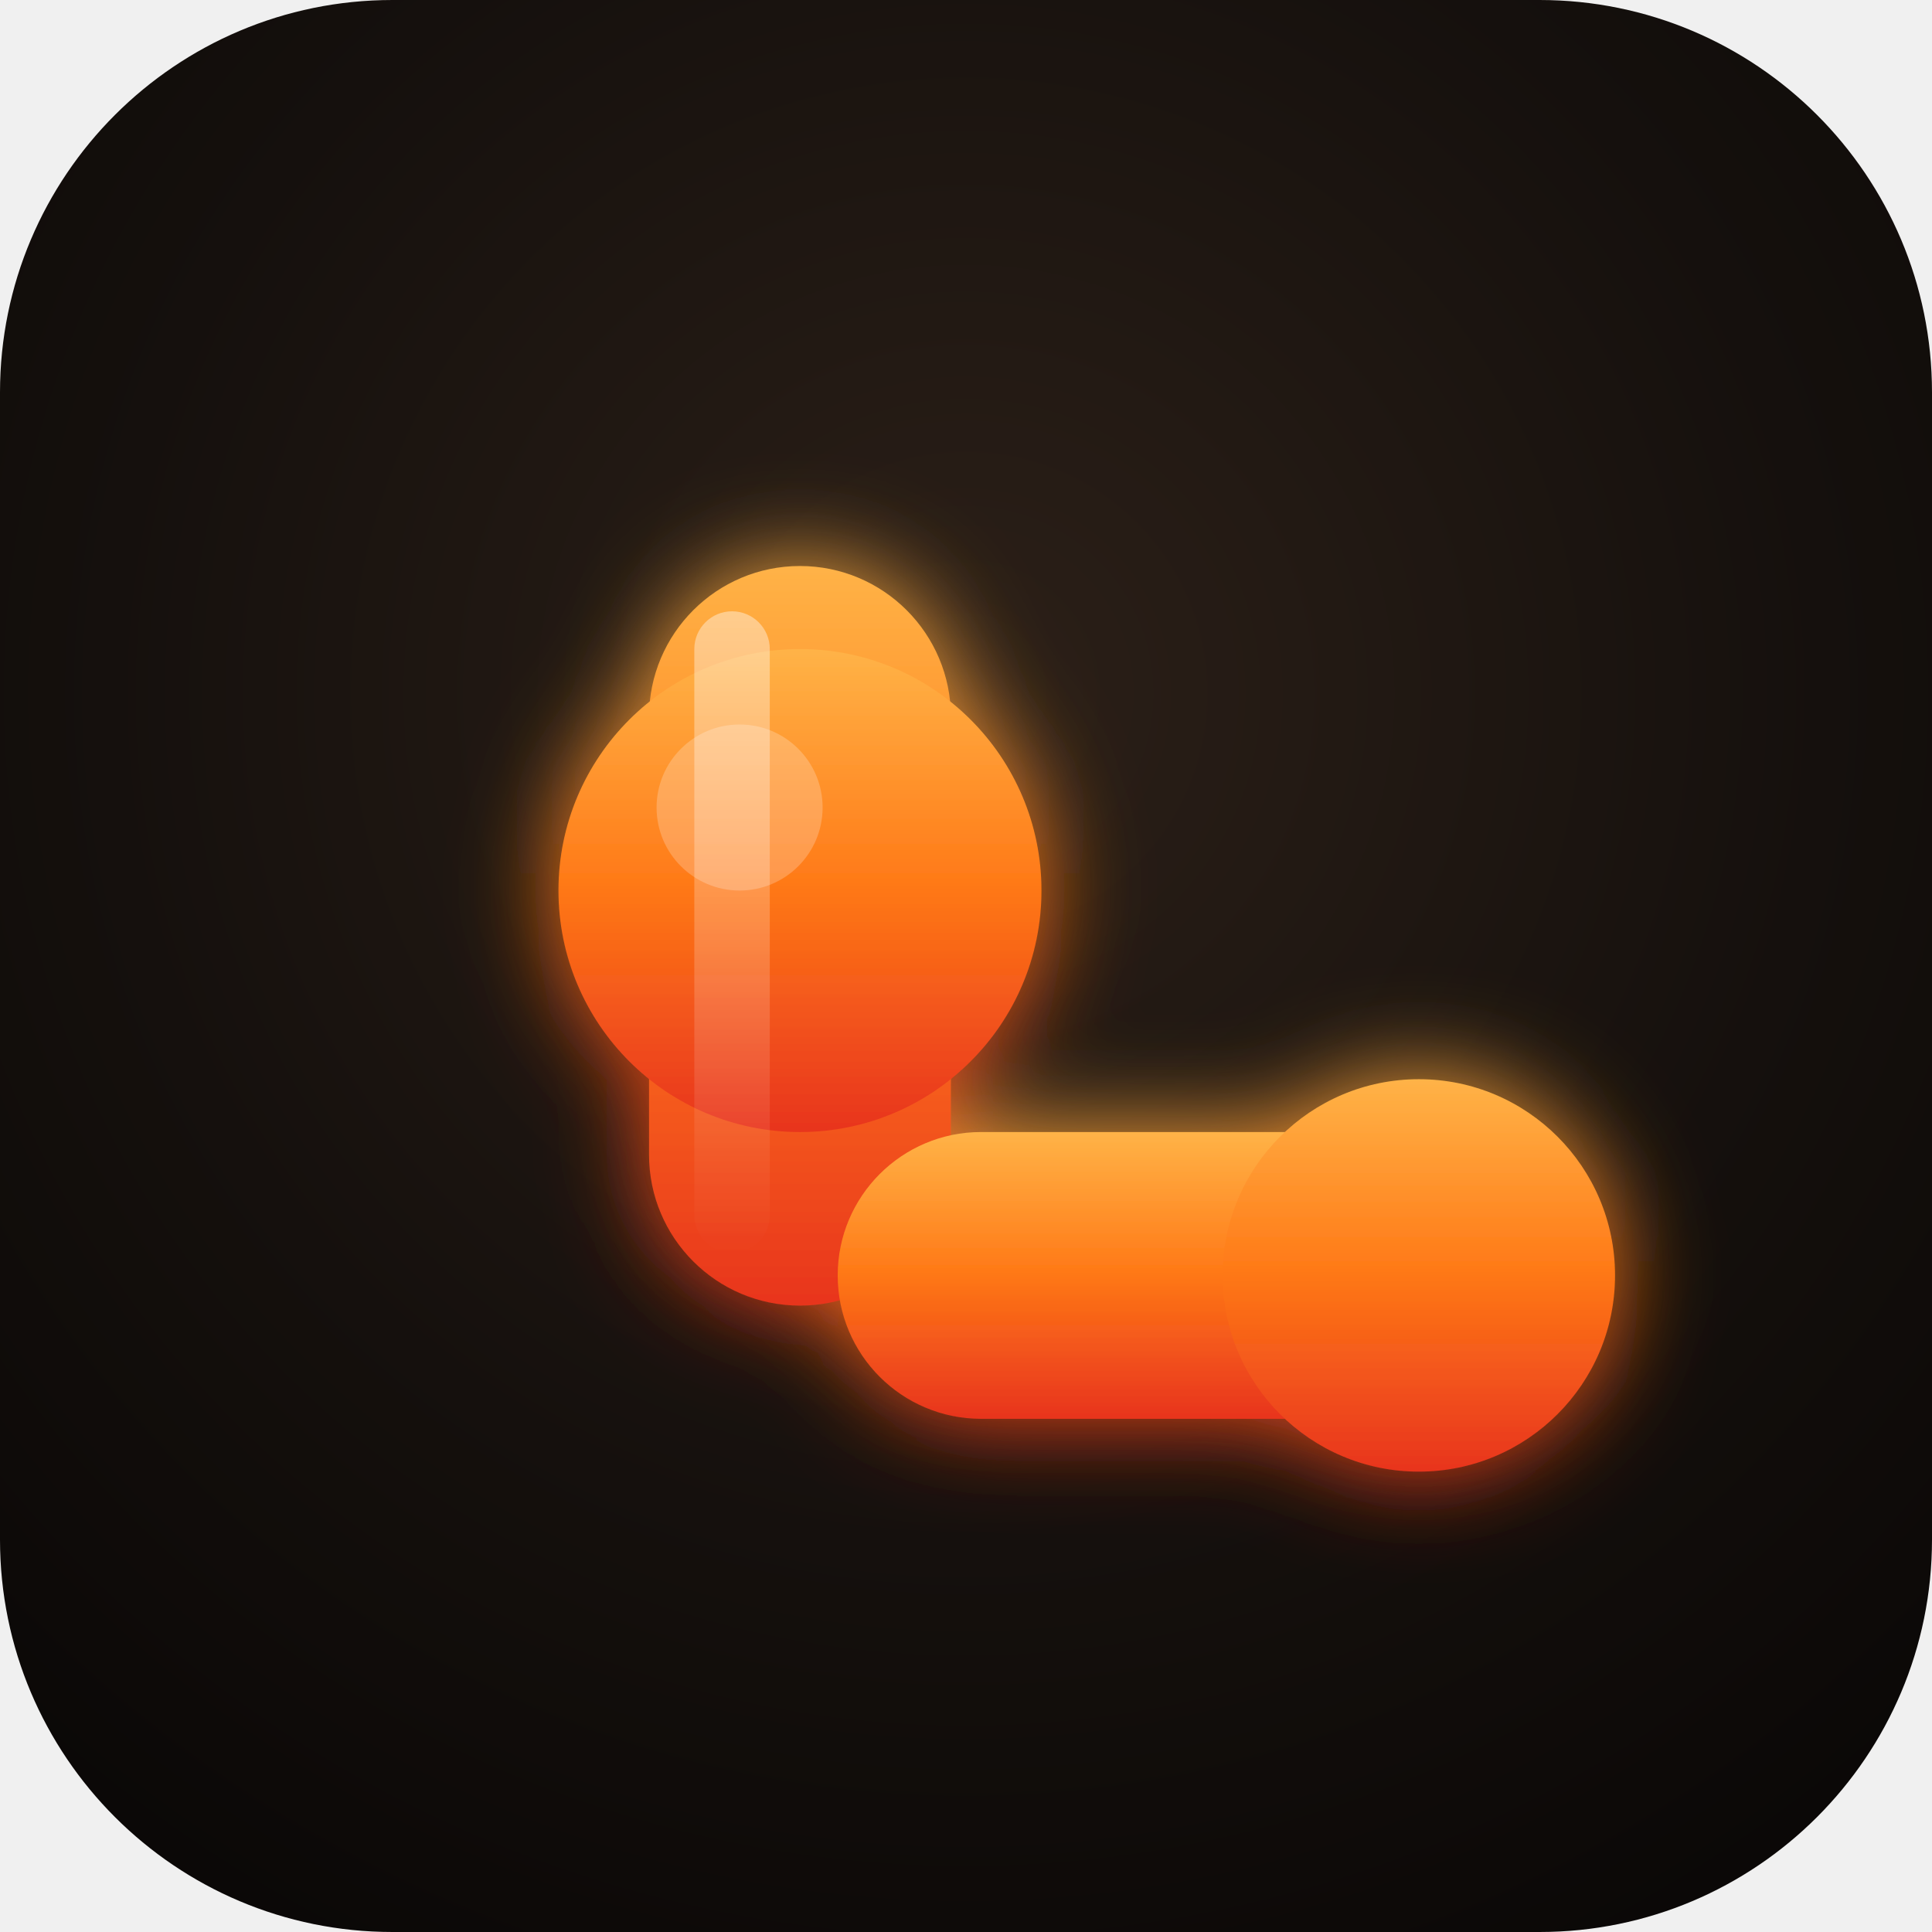
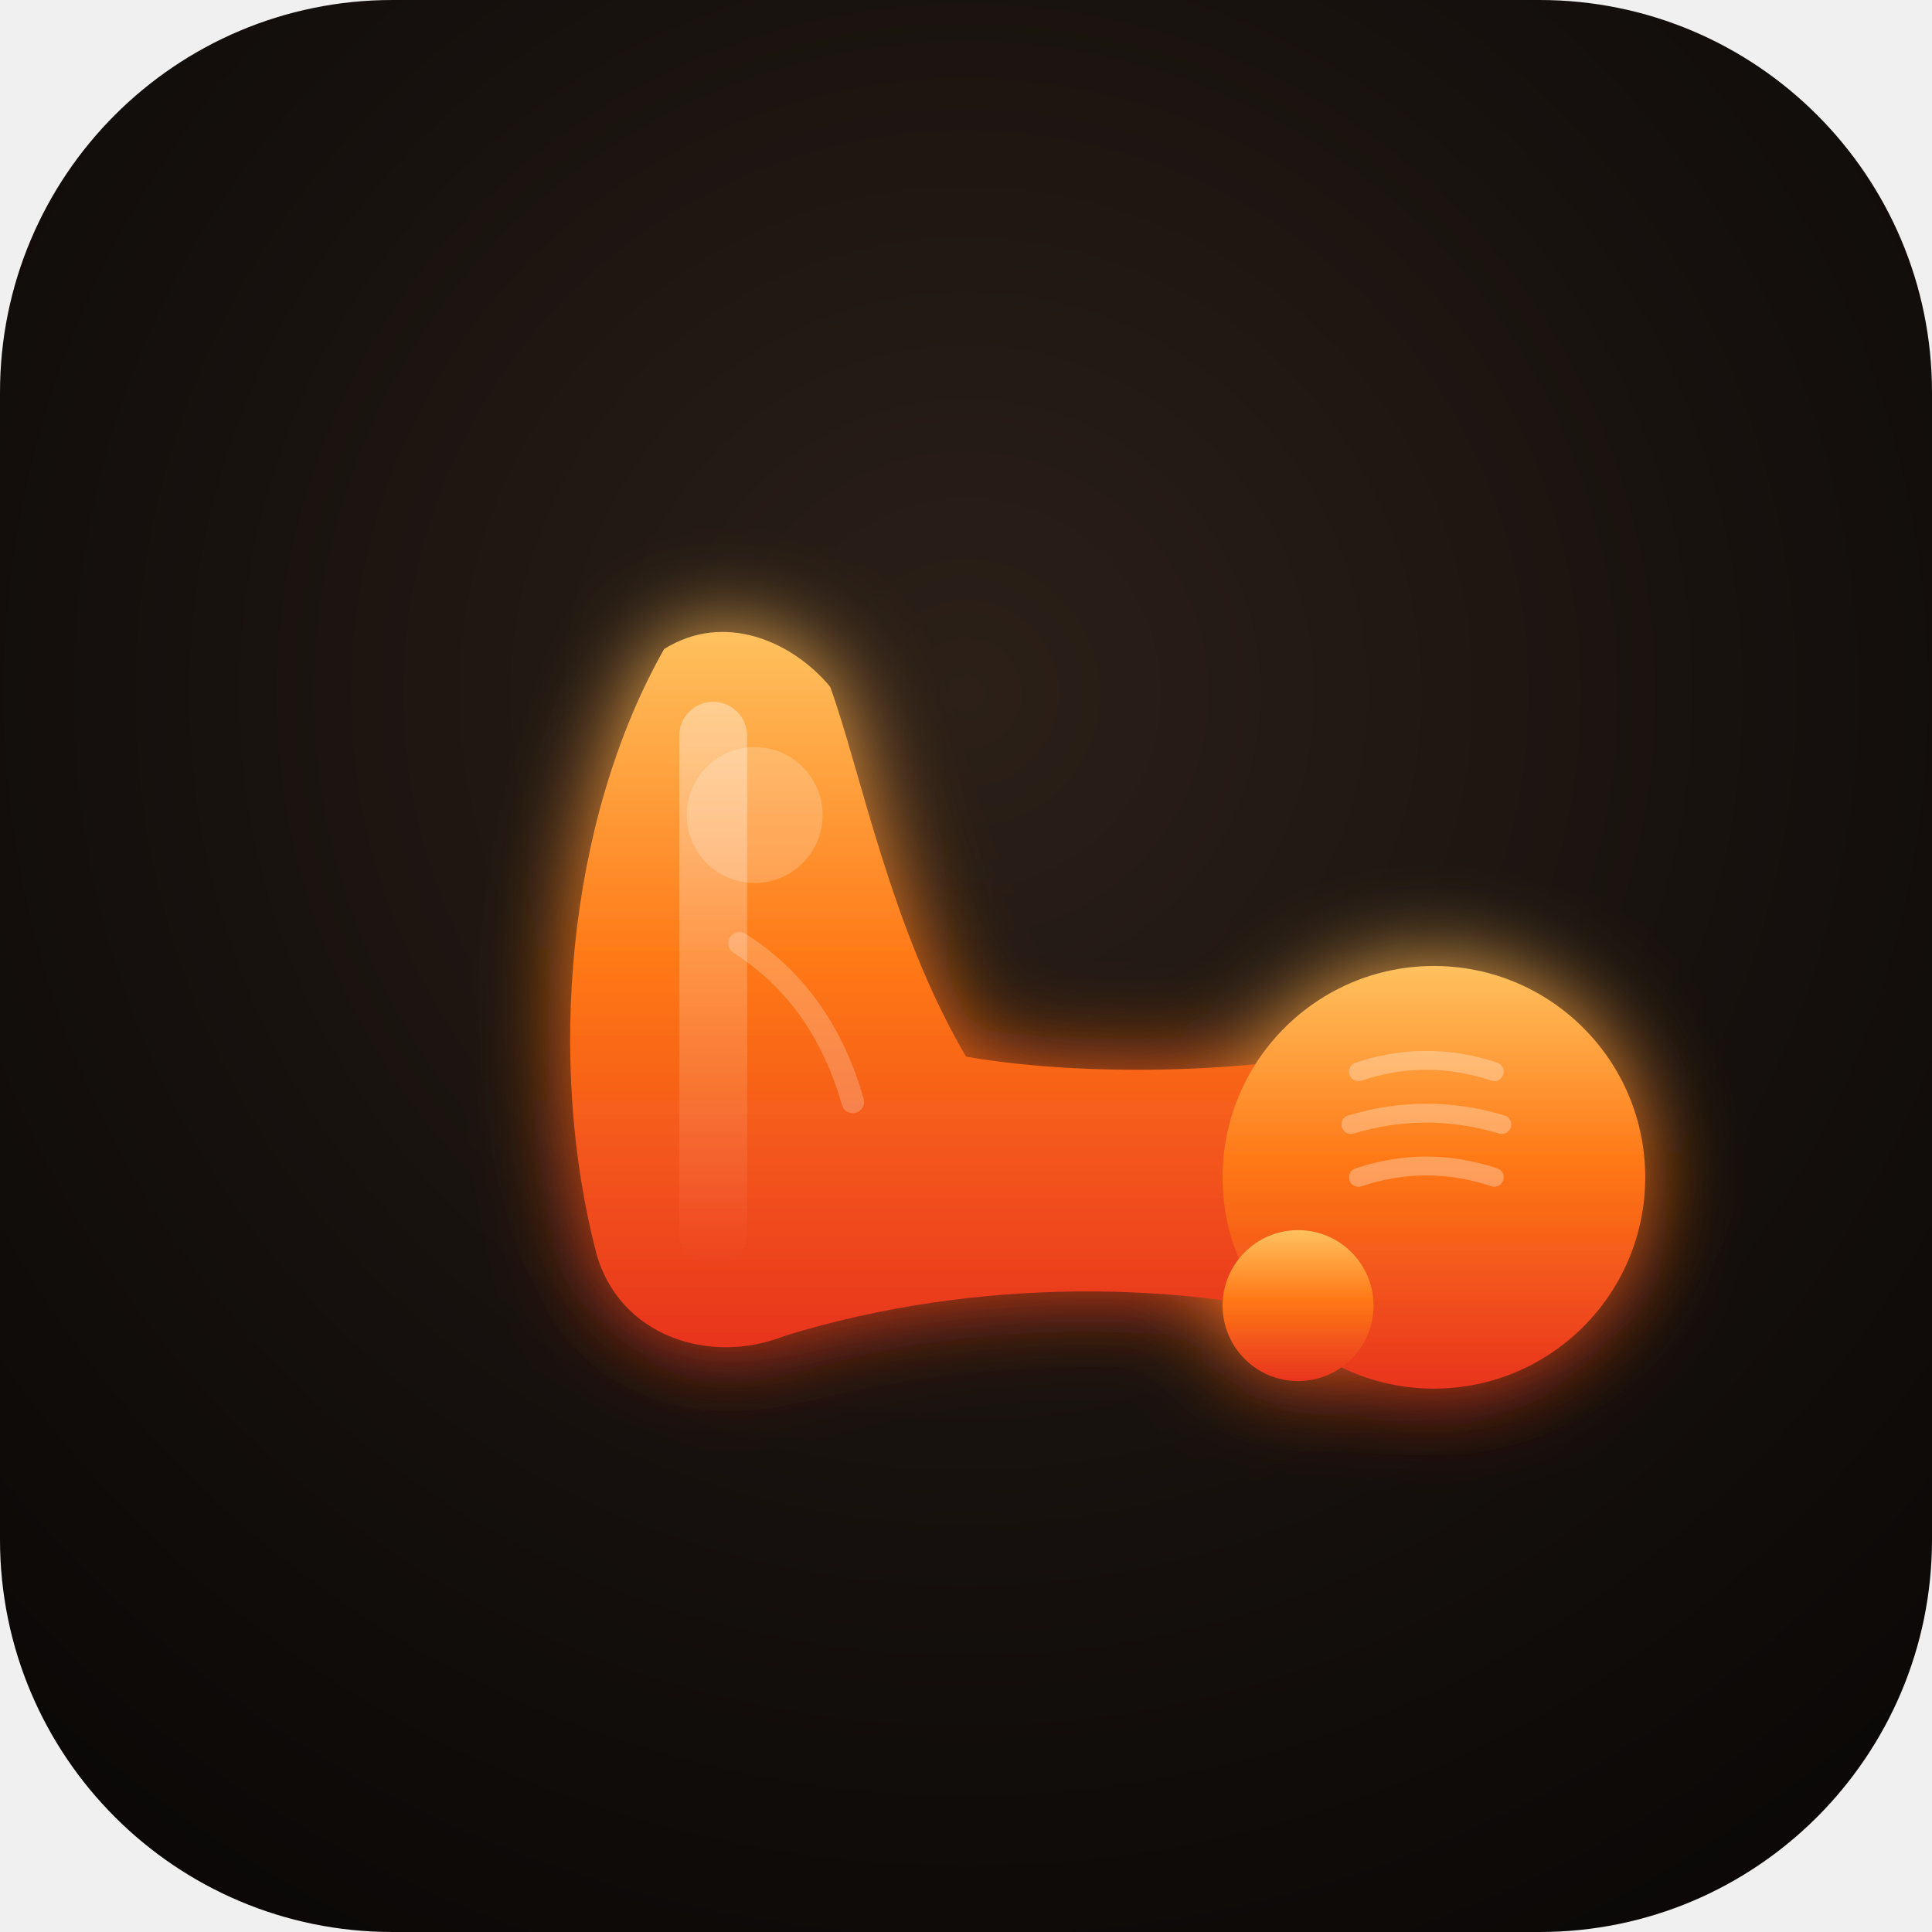
<svg xmlns="http://www.w3.org/2000/svg" viewBox="0 0 512 512" width="512" height="512">
  <defs>
    <radialGradient id="bg" cx="50%" cy="36%" r="80%">
      <stop offset="0%" stop-color="#2c2018" />
      <stop offset="55%" stop-color="#15100d" />
      <stop offset="100%" stop-color="#080605" />
    </radialGradient>
-     <linearGradient id="muscle" x1="0" y1="0" x2="0" y2="1">
-       <stop offset="0%" stop-color="#ffb347" />
-       <stop offset="48%" stop-color="#ff7a18" />
+     <linearGradient id="m" x1="0" y1="0" x2="0" y2="1">
+       <stop offset="0%" stop-color="#ffc15e" />
+       <stop offset="45%" stop-color="#ff7a18" />
      <stop offset="100%" stop-color="#e8341c" />
    </linearGradient>
    <linearGradient id="sheen" x1="0" y1="0" x2="0" y2="1">
      <stop offset="0%" stop-color="#ffffff" />
      <stop offset="100%" stop-color="#ffffff" stop-opacity="0" />
    </linearGradient>
    <filter id="glow" x="-60%" y="-60%" width="220%" height="220%">
-       <feGaussianBlur stdDeviation="13" result="b" />
+       <feGaussianBlur stdDeviation="12" result="b" />
      <feMerge>
        <feMergeNode in="b" />
        <feMergeNode in="SourceGraphic" />
      </feMerge>
    </filter>
  </defs>
  <rect x="0" y="0" width="512" height="512" rx="104" fill="url(#bg)" />
-   <g filter="url(#glow)" fill="url(#muscle)">
-     <rect x="172" y="150" width="80" height="196" rx="40" />
-     <circle cx="212" cy="236" r="64" />
-     <rect x="222" y="300" width="176" height="76" rx="38" />
-     <circle cx="376" cy="338" r="52" />
+   <g filter="url(#glow)" fill="url(#m)">
+     <path d="M176 172       C150 218 145 282 158 332       C164 354 188 362 208 354       C260 338 314 340 352 350       C386 358 408 338 403 307       C399 283 379 274 361 278       C320 286 278 284 256 280       C236 246 228 204 220 182       C210 170 192 162 176 172 Z" />
+     <circle cx="380" cy="312" r="56" />
+     <circle cx="344" cy="346" r="20" />
  </g>
-   <rect x="184" y="162" width="20" height="170" rx="10" fill="url(#sheen)" opacity="0.40" />
-   <circle cx="196" cy="214" r="22" fill="#ffffff" opacity="0.22" />
+   <g stroke="#ffffff" stroke-opacity="0.30" stroke-width="5" stroke-linecap="round" fill="none">
+     <path d="M360 284 q18 -6 36 0" />
+     <path d="M358 298 q20 -6 40 0" />
+     <path d="M360 312 q18 -6 36 0" />
+   </g>
+   <path d="M196 250 q22 14 30 42" stroke="#ffffff" stroke-opacity="0.22" stroke-width="6" stroke-linecap="round" fill="none" />
+   <rect x="180" y="186" width="18" height="150" rx="9" fill="url(#sheen)" opacity="0.38" />
+   <circle cx="200" cy="216" r="18" fill="#ffffff" opacity="0.20" />
</svg>
